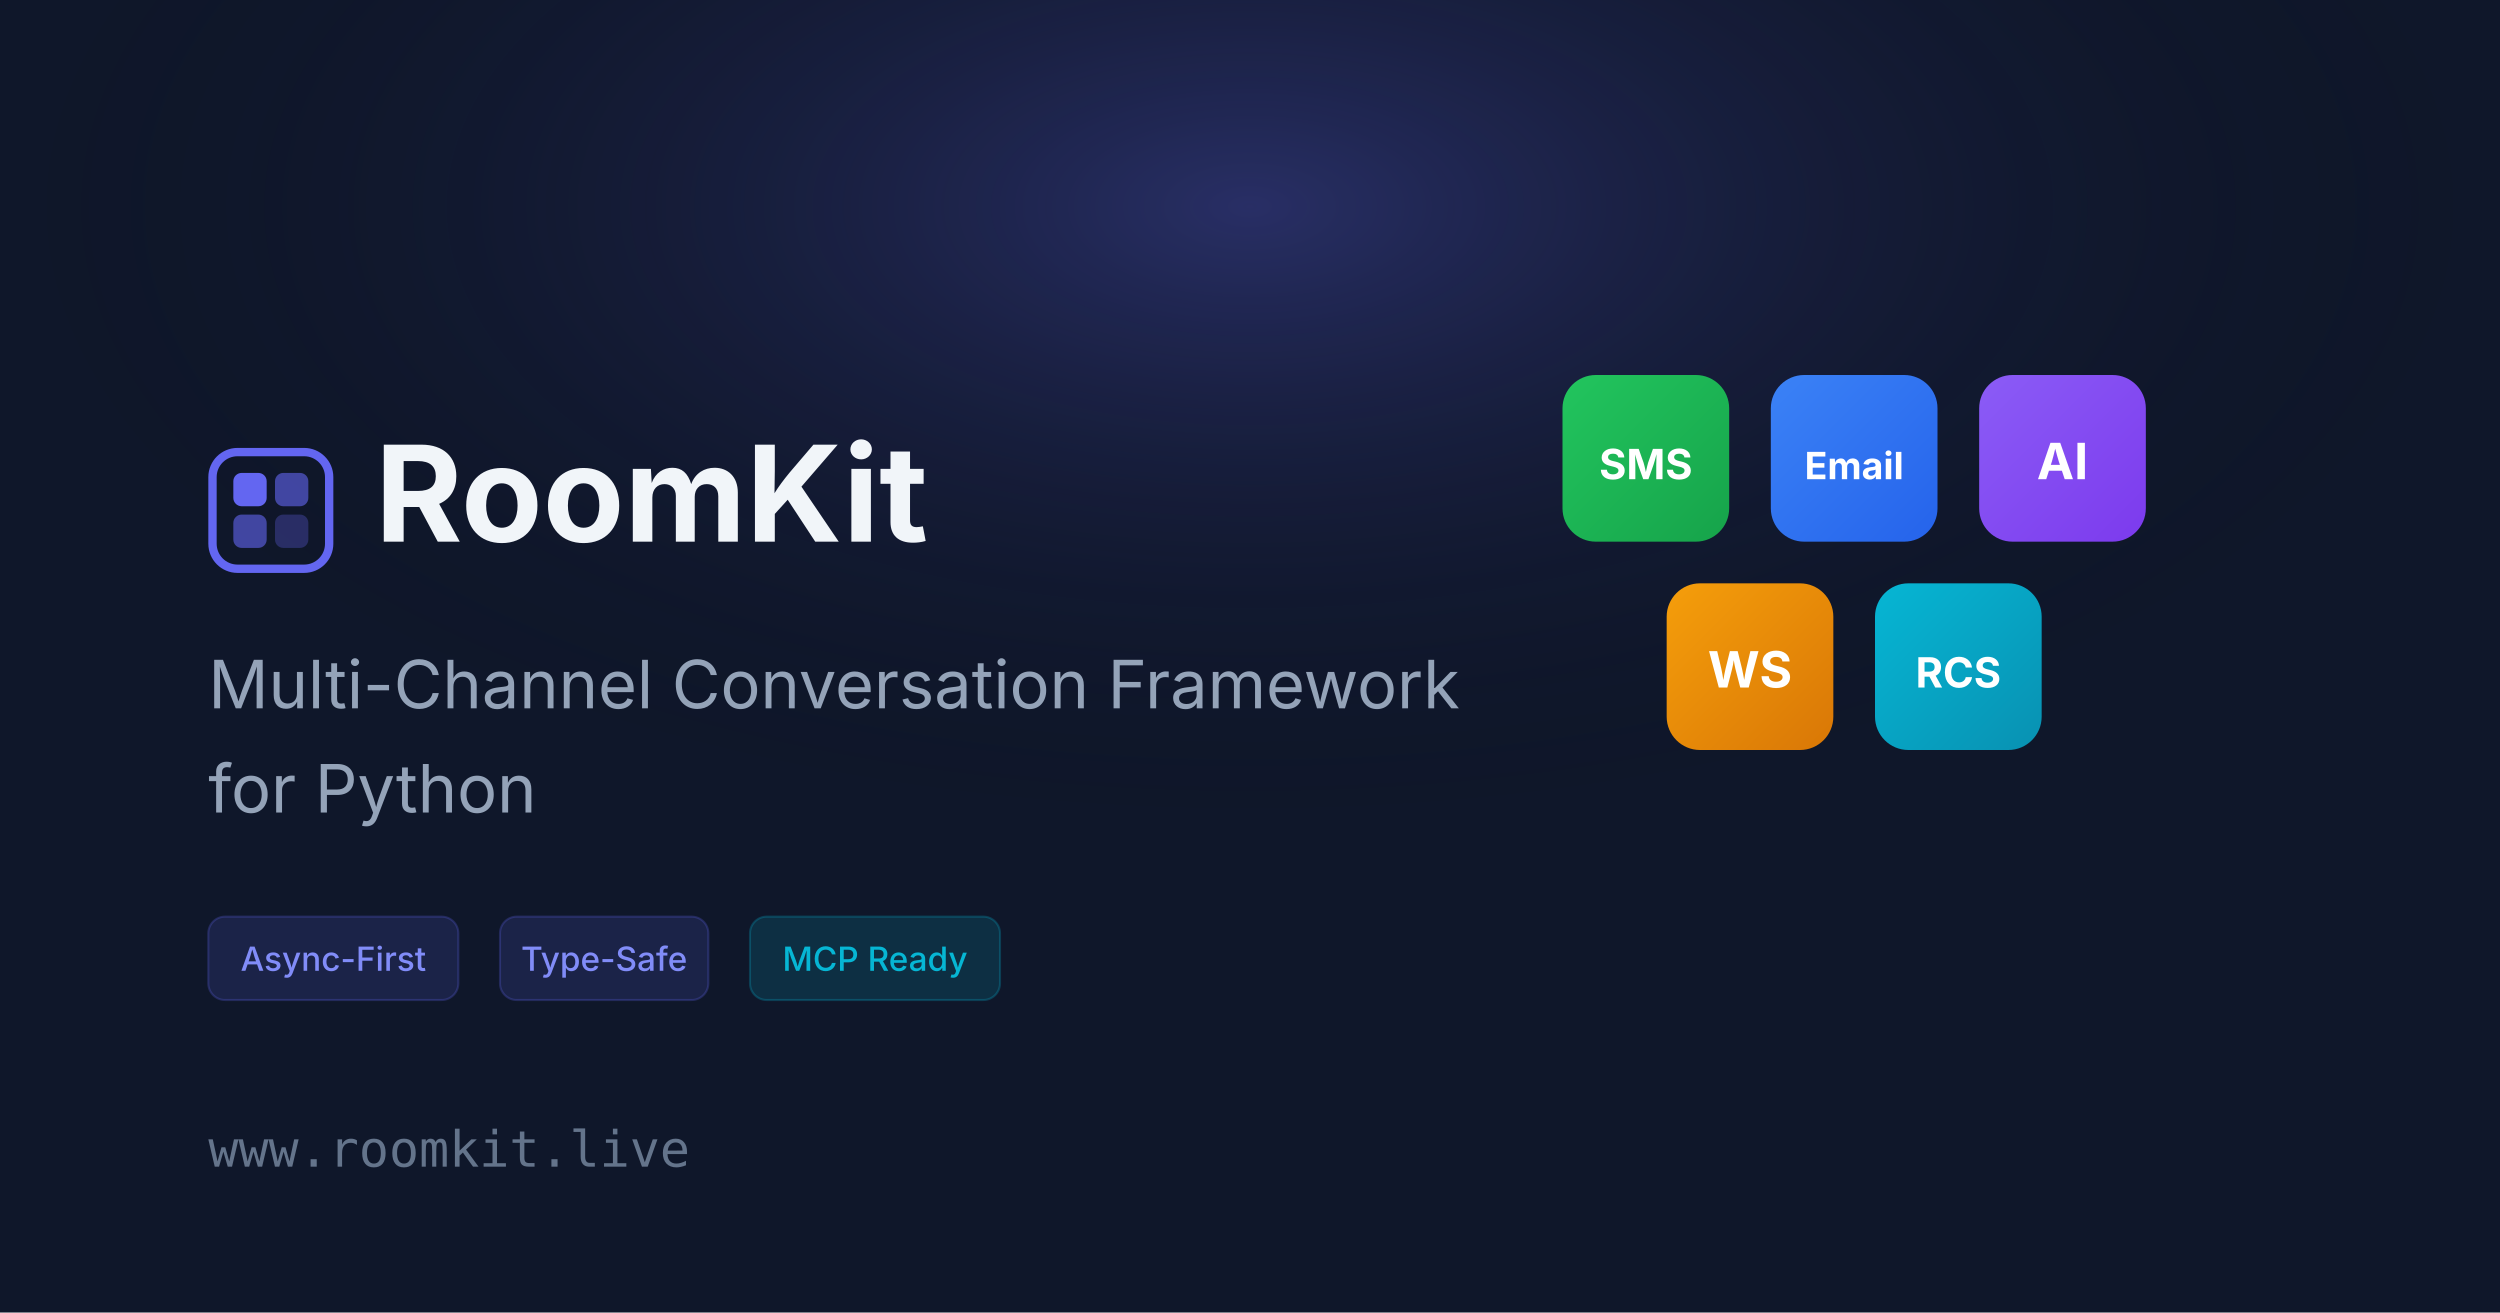
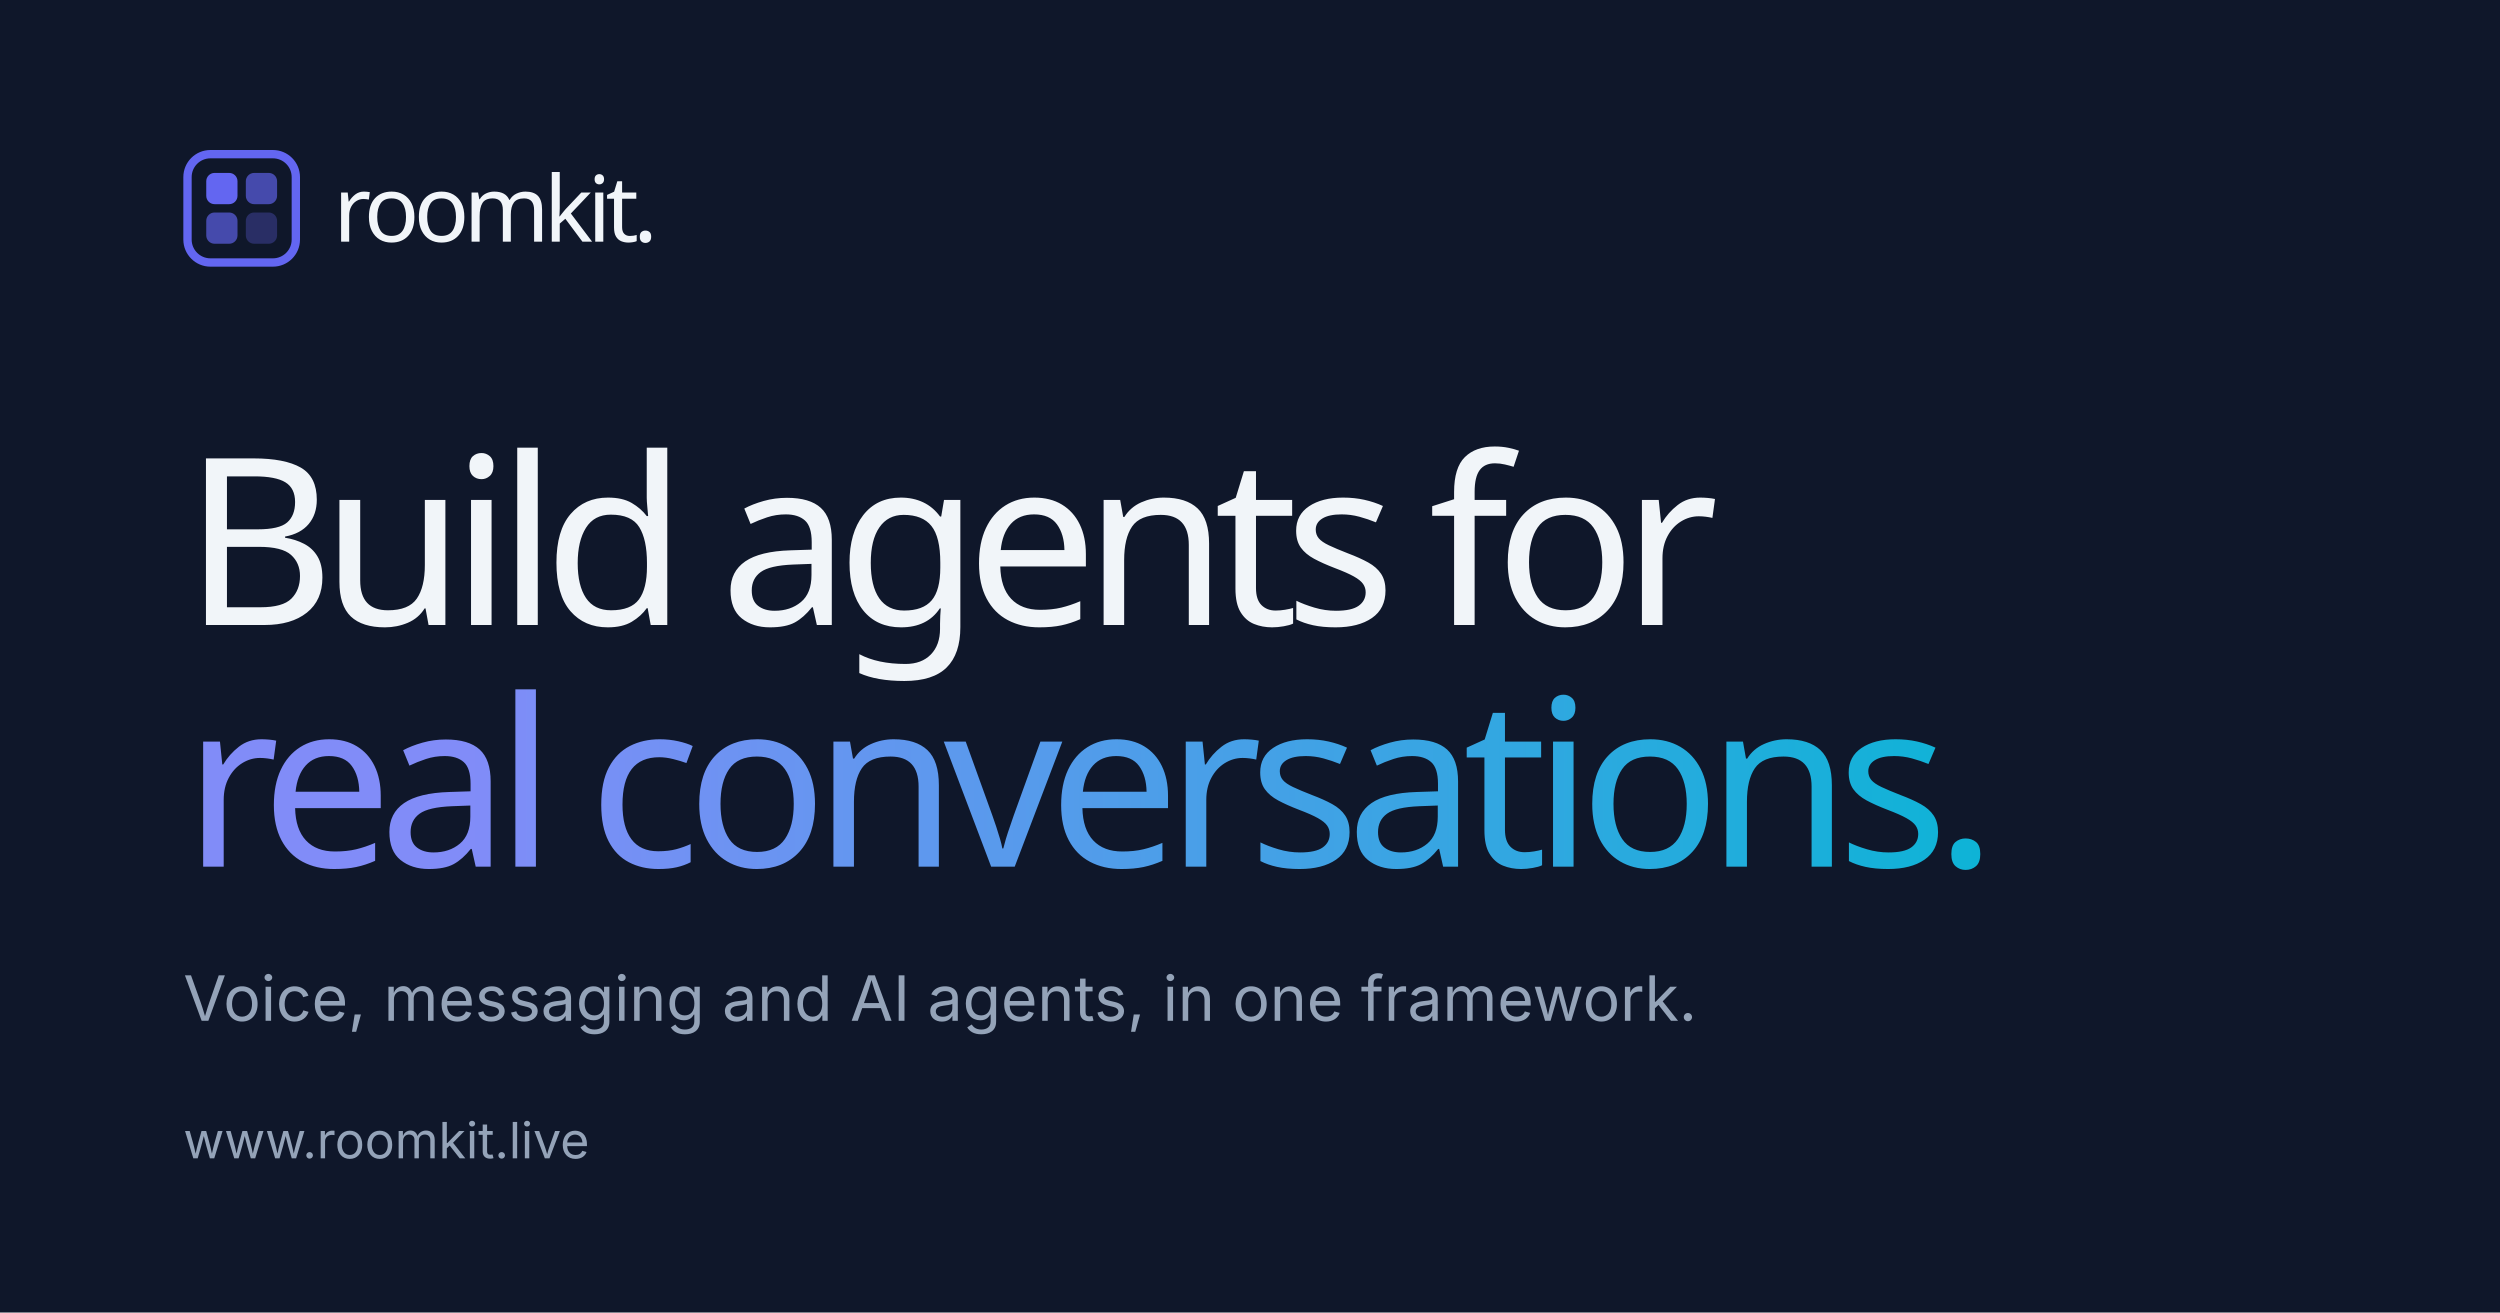
<svg xmlns="http://www.w3.org/2000/svg" width="1200" height="630" viewBox="0 0 1200 630" fill="none">
-   <rect width="1200" height="630" fill="#0f172a" />
-   <ellipse cx="600" cy="100" rx="600" ry="300" fill="url(#gradient)" opacity="0.3" />
-   <g transform="translate(100, 215)">
-     <rect x="2" y="2" width="56" height="56" rx="12" stroke="#6366f1" stroke-width="4" fill="none" />
-     <rect x="12" y="12" width="16" height="16" rx="4" fill="#6366f1" />
-     <rect x="32" y="12" width="16" height="16" rx="4" fill="#6366f1" opacity="0.6" />
-     <rect x="12" y="32" width="16" height="16" rx="4" fill="#6366f1" opacity="0.6" />
-     <rect x="32" y="32" width="16" height="16" rx="4" fill="#6366f1" opacity="0.3" />
-   </g>
-   <text x="180" y="260" font-family="Inter, system-ui, sans-serif" font-size="64" font-weight="700" fill="#f1f5f9">RoomKit</text>
-   <text x="100" y="340" font-family="Inter, system-ui, sans-serif" font-size="32" fill="#94a3b8">Multi-Channel Conversation Framework</text>
-   <text x="100" y="390" font-family="Inter, system-ui, sans-serif" font-size="32" fill="#94a3b8">for Python</text>
-   <g transform="translate(100, 440)">
-     <rect x="0" y="0" width="120" height="40" rx="8" fill="rgba(99, 102, 241, 0.15)" stroke="rgba(99, 102, 241, 0.25)" />
-     <text x="60" y="26" font-family="Inter, system-ui, sans-serif" font-size="16" font-weight="500" fill="#818cf8" text-anchor="middle">Async-First</text>
-     <rect x="140" y="0" width="100" height="40" rx="8" fill="rgba(99, 102, 241, 0.15)" stroke="rgba(99, 102, 241, 0.25)" />
-     <text x="190" y="26" font-family="Inter, system-ui, sans-serif" font-size="16" font-weight="500" fill="#818cf8" text-anchor="middle">Type-Safe</text>
-     <rect x="260" y="0" width="120" height="40" rx="8" fill="rgba(6, 182, 212, 0.15)" stroke="rgba(6, 182, 212, 0.25)" />
-     <text x="320" y="26" font-family="Inter, system-ui, sans-serif" font-size="16" font-weight="500" fill="#06b6d4" text-anchor="middle">MCP Ready</text>
-   </g>
-   <g transform="translate(750, 180)">
-     <rect x="0" y="0" width="80" height="80" rx="16" fill="url(#sms)" />
-     <text x="40" y="50" font-family="Inter, system-ui, sans-serif" font-size="20" font-weight="700" fill="white" text-anchor="middle">SMS</text>
-     <rect x="100" y="0" width="80" height="80" rx="16" fill="url(#email)" />
-     <text x="140" y="50" font-family="Inter, system-ui, sans-serif" font-size="18" font-weight="700" fill="white" text-anchor="middle">Email</text>
-     <rect x="200" y="0" width="80" height="80" rx="16" fill="url(#ai)" />
-     <text x="240" y="50" font-family="Inter, system-ui, sans-serif" font-size="24" font-weight="700" fill="white" text-anchor="middle">AI</text>
-     <rect x="50" y="100" width="80" height="80" rx="16" fill="url(#ws)" />
-     <text x="90" y="150" font-family="Inter, system-ui, sans-serif" font-size="24" font-weight="700" fill="white" text-anchor="middle">WS</text>
-     <rect x="150" y="100" width="80" height="80" rx="16" fill="url(#rcs)" />
-     <text x="190" y="150" font-family="Inter, system-ui, sans-serif" font-size="20" font-weight="700" fill="white" text-anchor="middle">RCS</text>
-   </g>
-   <text x="100" y="560" font-family="JetBrains Mono, monospace" font-size="24" fill="#64748b">www.roomkit.live</text>
  <defs>
-     <radialGradient id="gradient" cx="0.5" cy="0.5" r="0.5">
-       <stop offset="0%" stop-color="#6366f1" />
-       <stop offset="100%" stop-color="transparent" />
-     </radialGradient>
-     <linearGradient id="sms" x1="0" y1="0" x2="1" y2="1">
-       <stop offset="0%" stop-color="#22c55e" />
-       <stop offset="100%" stop-color="#16a34a" />
-     </linearGradient>
-     <linearGradient id="email" x1="0" y1="0" x2="1" y2="1">
-       <stop offset="0%" stop-color="#3b82f6" />
-       <stop offset="100%" stop-color="#2563eb" />
-     </linearGradient>
-     <linearGradient id="ai" x1="0" y1="0" x2="1" y2="1">
-       <stop offset="0%" stop-color="#8b5cf6" />
-       <stop offset="100%" stop-color="#7c3aed" />
-     </linearGradient>
-     <linearGradient id="ws" x1="0" y1="0" x2="1" y2="1">
-       <stop offset="0%" stop-color="#f59e0b" />
-       <stop offset="100%" stop-color="#d97706" />
-     </linearGradient>
-     <linearGradient id="rcs" x1="0" y1="0" x2="1" y2="1">
-       <stop offset="0%" stop-color="#06b6d4" />
-       <stop offset="100%" stop-color="#0891b2" />
+     <style>
+       @font-face{font-family:'Space Grotesk';src:url('/css/fonts/space-grotesk-500-latin.woff2') format('woff2');font-weight:500}
+       @font-face{font-family:'Space Grotesk';src:url('/css/fonts/space-grotesk-600-latin.woff2') format('woff2');font-weight:600}
+       @font-face{font-family:Inter;src:url('/css/fonts/inter-400-latin.woff2') format('woff2');font-weight:400}
+       .display{font-family:'Space Grotesk',system-ui,sans-serif;font-weight:500;letter-spacing:-.06em}
+       .body{font-family:Inter,system-ui,sans-serif;font-weight:400}
+     </style>
+     <linearGradient id="headline" x1="88" y1="0" x2="1000" y2="0" gradientUnits="userSpaceOnUse">
+       <stop offset=".15" stop-color="#818cf8" />
+       <stop offset="1" stop-color="#06b6d4" />
    </linearGradient>
  </defs>
+   <rect width="1200" height="630" fill="#0f172a" />
+   <g transform="translate(88, 72)">
+     <rect x="2" y="2" width="52" height="52" rx="11" stroke="#6366f1" stroke-width="4" />
+     <rect x="11" y="11" width="15" height="15" rx="4" fill="#6366f1" />
+     <rect x="30" y="11" width="15" height="15" rx="4" fill="#6366f1" opacity=".65" />
+     <rect x="11" y="30" width="15" height="15" rx="4" fill="#6366f1" opacity=".65" />
+     <rect x="30" y="30" width="15" height="15" rx="4" fill="#6366f1" opacity=".3" />
+   </g>
+   <text x="160" y="116" class="display" font-size="44" font-weight="600" letter-spacing="-.04em" fill="#f1f5f9">roomkit.</text>
+   <text x="88" y="300" class="display" font-size="112" fill="#f1f5f9">Build agents for</text>
+   <text x="88" y="416" class="display" font-size="112" fill="url(#headline)">real conversations.</text>
+   <text x="88" y="490" class="body" font-size="30" fill="#94a3b8">Voice, messaging and AI agents, in one framework.</text>
+   <text x="88" y="556" class="body" font-size="24" fill="#94a3b8">www.roomkit.live</text>
</svg>
